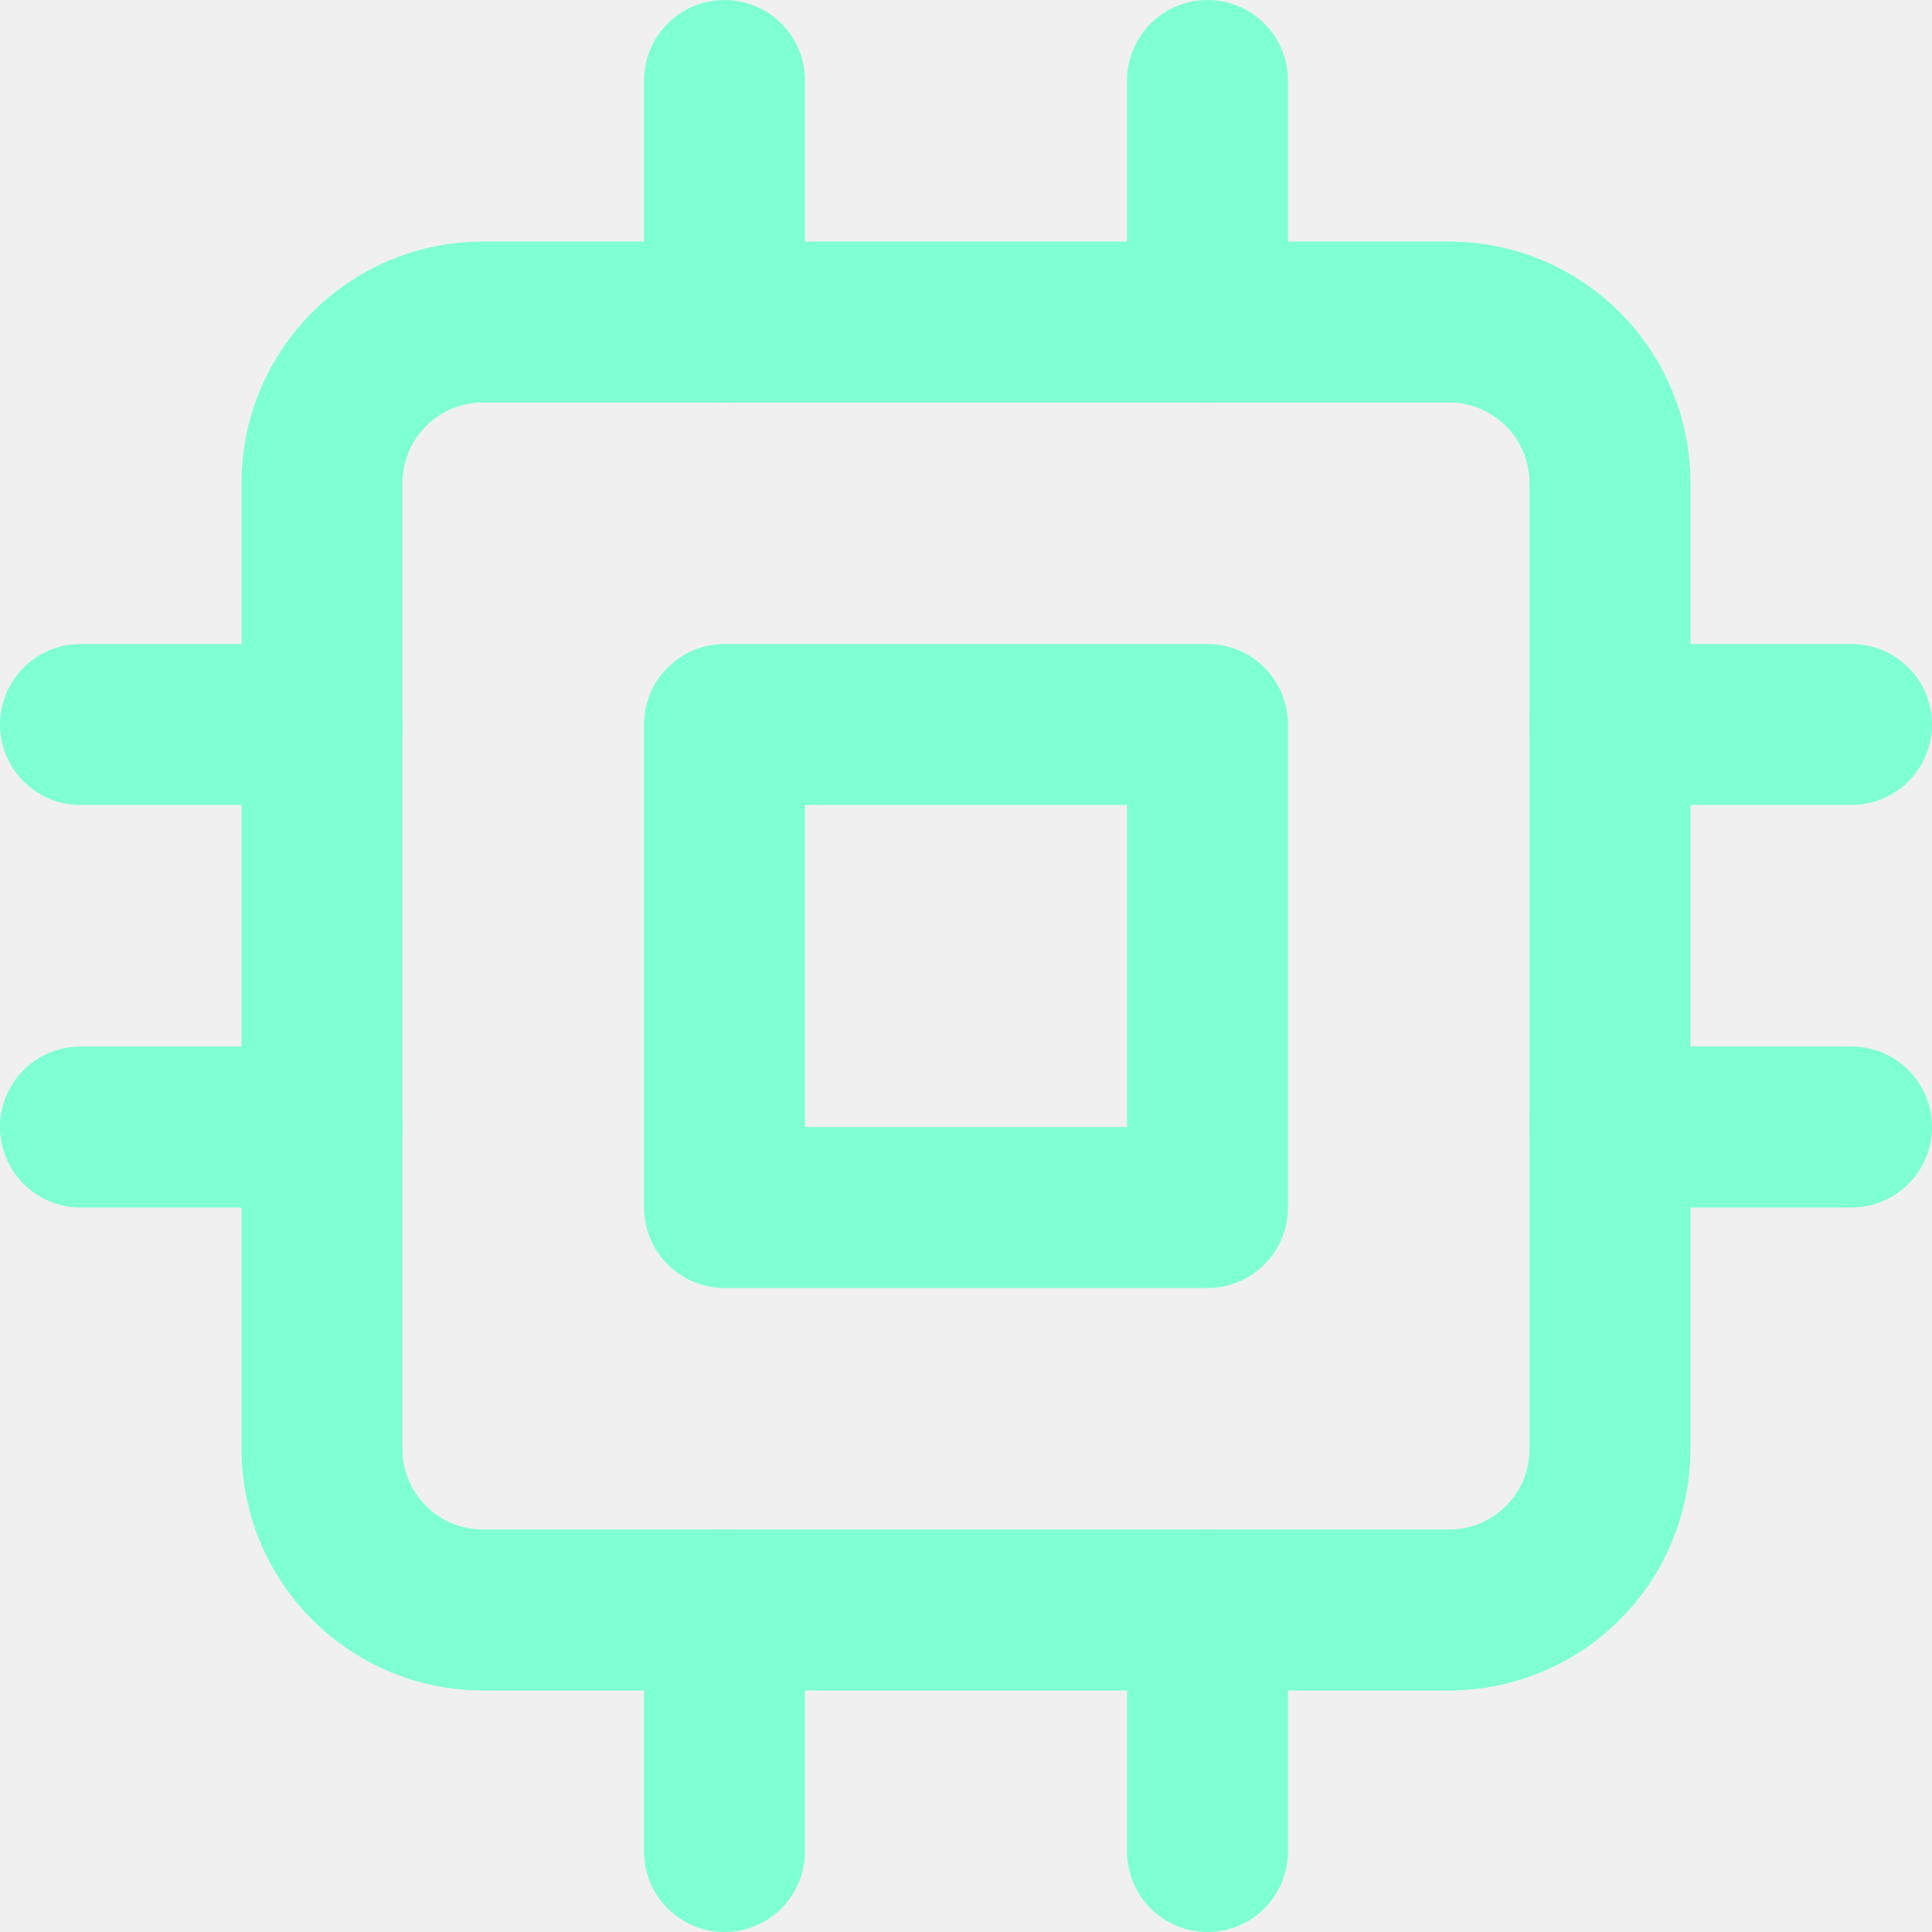
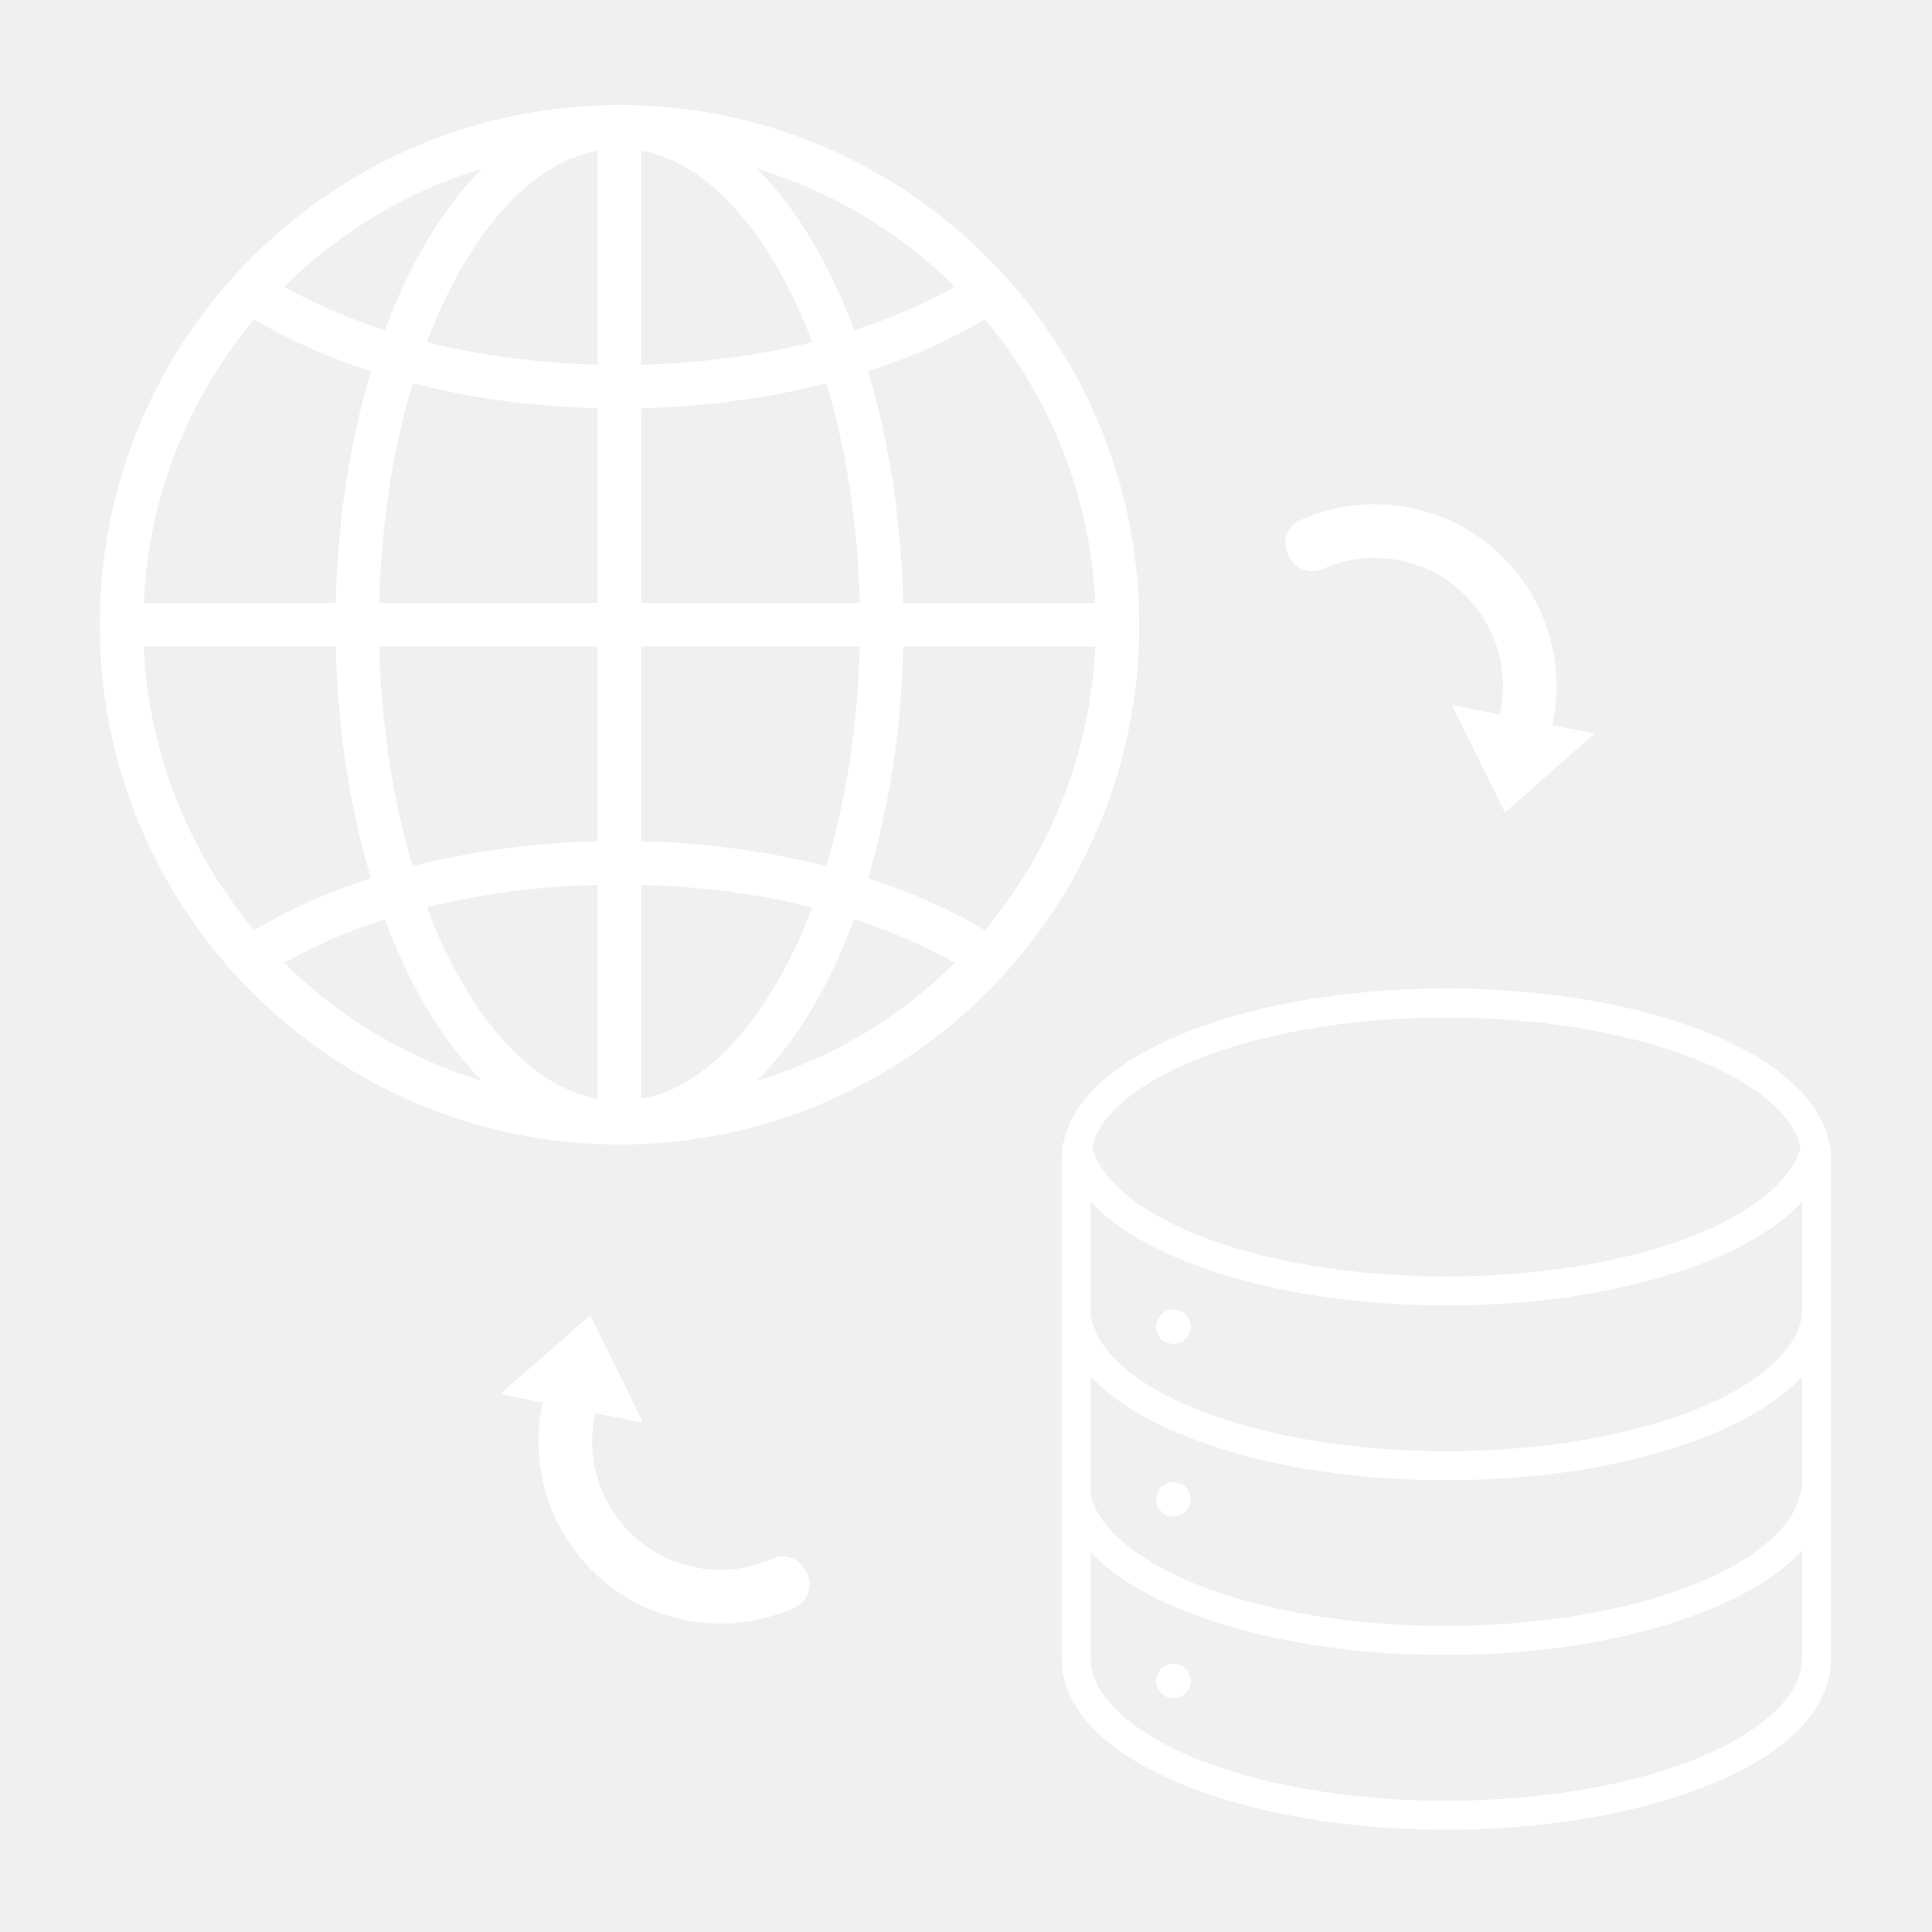
- <svg xmlns="http://www.w3.org/2000/svg" viewBox="0 0 24 24" fill="none" stroke="aquamarine" stroke-width="2" stroke-linecap="round" stroke-linejoin="round" class="feather feather-cpu">
-   <rect x="4" y="4" width="16" height="16" rx="2" ry="2" />
-   <rect x="9" y="9" width="6" height="6" />
-   <line x1="9" y1="1" x2="9" y2="4" />
-   <line x1="15" y1="1" x2="15" y2="4" />
-   <line x1="9" y1="20" x2="9" y2="23" />
-   <line x1="15" y1="20" x2="15" y2="23" />
-   <line x1="20" y1="9" x2="23" y2="9" />
-   <line x1="20" y1="14" x2="23" y2="14" />
-   <line x1="1" y1="9" x2="4" y2="9" />
-   <line x1="1" y1="14" x2="4" y2="14" />
+ <svg xmlns="http://www.w3.org/2000/svg" width="368" height="368" viewBox="0 0 368 368" fill="none">
+   <path fill-rule="evenodd" clip-rule="evenodd" d="M118 20C172.675 20 217 64.323 217 119C217 173.677 172.677 218 118 218C63.323 218 19 173.677 19 119C19 64.323 63.323 20 118 20ZM122.151 28.681V69.471C133.742 69.176 144.735 67.674 154.714 65.177C148.438 48.591 137.277 31.473 122.151 28.681ZM122.151 77.755V114.85H163.759C163.405 99.631 161.136 85.398 157.39 73.015C146.532 75.79 134.636 77.452 122.151 77.755ZM122.151 123.152V160.247C134.636 160.55 146.54 162.212 157.38 164.988C161.125 152.603 163.403 138.372 163.749 123.153L122.151 123.152ZM122.151 168.54V209.33C137.277 206.529 148.447 189.42 154.714 172.842C144.734 170.336 133.742 168.835 122.151 168.54ZM113.849 209.321V168.54C102.258 168.835 91.266 170.337 81.286 172.842C87.554 189.411 98.723 206.529 113.849 209.321ZM113.849 160.247V123.152H72.249C72.604 138.371 74.873 152.604 78.619 164.987C89.468 162.212 101.364 160.55 113.849 160.247ZM113.849 114.85V77.755C101.364 77.452 89.46 75.79 78.621 73.014C74.875 85.399 72.597 99.63 72.251 114.85L113.849 114.85ZM113.849 69.462V28.681C98.723 31.473 87.562 48.591 81.286 65.16C91.266 67.666 102.258 69.167 113.849 69.462ZM27.386 114.85H63.958C64.313 98.872 66.717 83.854 70.674 70.719C62.415 68.053 54.915 64.713 48.403 60.824C36.052 75.587 28.314 94.333 27.386 114.85ZM172.042 114.85H208.614C207.686 94.325 199.95 75.578 187.599 60.824C181.087 64.713 173.587 68.053 165.329 70.719C169.294 83.863 171.688 98.871 172.042 114.85ZM208.614 123.152H172.042C171.688 139.13 169.283 154.147 165.327 167.283C173.586 169.948 181.086 173.289 187.597 177.178C199.948 162.415 207.686 143.669 208.614 123.152ZM63.958 123.152H27.386C28.314 143.677 36.05 162.423 48.401 177.178C54.914 173.289 62.414 169.94 70.672 167.283C66.707 154.139 64.313 139.131 63.958 123.152ZM181.882 183.396C176.229 180.182 169.775 177.389 162.698 175.112C158.429 186.585 152.355 197.695 144.205 205.861C158.598 201.525 171.489 193.713 181.882 183.396ZM73.308 175.112C66.23 177.389 59.776 180.182 54.124 183.396C64.525 193.713 77.407 201.525 91.799 205.861C83.65 197.695 77.576 186.584 73.308 175.112ZM54.124 54.608C59.776 57.822 66.23 60.614 73.308 62.892C77.576 51.419 83.651 40.308 91.8 32.142C77.408 36.479 64.516 44.291 54.124 54.608ZM162.698 62.892C169.775 60.614 176.229 57.822 181.882 54.608C171.48 44.29 158.598 36.478 144.206 32.143C152.355 40.309 158.429 51.419 162.698 62.892Z" fill="white" />
+   <path fill-rule="evenodd" clip-rule="evenodd" d="M275.508 188.287C255.662 188.287 237.724 191.63 224.511 197.217C217.905 200.01 212.465 203.363 208.55 207.29C204.634 211.217 202.219 215.871 202.219 220.876V315.945C202.219 317.721 202.532 319.449 203.099 321.119C203.13 321.211 203.154 321.303 203.186 321.394C203.187 321.398 203.19 321.401 203.191 321.405C206.012 329.456 214.721 335.772 226.494 340.392C227.492 340.783 228.522 341.158 229.567 341.525C229.606 341.538 229.642 341.554 229.681 341.567C231.434 342.179 233.252 342.75 235.131 343.289C235.253 343.324 235.376 343.362 235.498 343.397C236.338 343.634 237.19 343.865 238.053 344.087C238.166 344.116 238.28 344.145 238.394 344.174C239.285 344.401 240.19 344.621 241.105 344.832C241.183 344.85 241.26 344.869 241.337 344.886C243.346 345.345 245.409 345.762 247.522 346.138C247.574 346.147 247.627 346.156 247.679 346.165C248.535 346.317 249.4 346.46 250.272 346.597C250.563 346.643 250.854 346.688 251.147 346.732C251.906 346.847 252.672 346.957 253.442 347.061C253.779 347.107 254.114 347.152 254.453 347.196C255.277 347.302 256.111 347.399 256.948 347.493C257.231 347.524 257.512 347.554 257.796 347.584C258.439 347.652 259.086 347.718 259.735 347.779C260.339 347.835 260.941 347.89 261.55 347.941C261.923 347.971 262.3 347.999 262.674 348.027C263.394 348.082 264.112 348.138 264.84 348.184C265.669 348.235 266.508 348.274 267.346 348.313C267.649 348.328 267.949 348.349 268.254 348.362C270.641 348.462 273.057 348.513 275.508 348.513C279.135 348.513 282.695 348.4 286.176 348.184C287.885 348.078 289.57 347.936 291.238 347.78C291.915 347.716 292.593 347.657 293.263 347.585C293.495 347.56 293.724 347.53 293.955 347.504C294.857 347.404 295.756 347.3 296.645 347.186C296.894 347.153 297.142 347.122 297.39 347.089C298.242 346.974 299.09 346.854 299.929 346.727C300.169 346.691 300.408 346.652 300.647 346.614C301.604 346.464 302.551 346.306 303.488 346.139C303.485 346.14 303.492 346.138 303.488 346.139C311.256 344.757 318.366 342.81 324.527 340.393C337.524 335.293 346.787 328.125 348.516 318.838C348.694 317.888 348.781 316.925 348.781 315.946V220.876C348.781 219.958 348.7 219.049 348.543 218.157C348.524 217.999 348.492 217.844 348.446 217.693C347.663 213.899 345.522 210.371 342.45 207.29C338.535 203.363 333.095 200.01 326.488 197.217C313.276 191.63 295.355 188.287 275.508 188.287ZM275.508 193.812C294.726 193.812 312.044 197.124 324.322 202.315C330.462 204.911 335.332 207.974 338.534 211.186C340.952 213.611 342.406 216.04 342.974 218.486C341.526 224.437 334.3 230.768 322.507 235.395C310.364 240.16 293.789 243.143 275.508 243.143C257.227 243.143 240.657 240.16 228.514 235.395C216.689 230.756 209.457 224.403 208.037 218.437C208.613 216.01 210.066 213.593 212.466 211.186C215.668 207.974 220.538 204.911 226.677 202.315C238.956 197.124 256.29 193.812 275.508 193.812ZM207.75 228.883C212.037 233.541 218.57 237.423 226.494 240.532C239.491 245.631 256.63 248.647 275.508 248.647C294.386 248.647 311.531 245.631 324.528 240.532C332.437 237.428 338.963 233.557 343.25 228.91V250.794C343.182 250.944 343.128 251.099 343.088 251.258C341.951 257.362 334.651 263.91 322.508 268.675C310.364 273.439 293.789 276.423 275.508 276.423C257.227 276.423 240.657 273.439 228.514 268.675C216.371 263.91 209.07 257.362 207.934 251.258C207.891 251.076 207.829 250.899 207.75 250.729L207.75 228.883ZM223.496 249.424C222.627 249.427 221.795 249.773 221.181 250.386C220.566 250.998 220.22 251.828 220.217 252.693C220.214 253.563 220.558 254.398 221.173 255.015C221.788 255.632 222.623 255.981 223.496 255.985C223.93 255.986 224.361 255.902 224.762 255.737C225.164 255.573 225.529 255.33 225.836 255.024C226.144 254.718 226.387 254.355 226.553 253.955C226.718 253.555 226.803 253.126 226.802 252.693C226.8 252.262 226.714 251.836 226.547 251.438C226.38 251.041 226.136 250.68 225.829 250.376C225.522 250.072 225.158 249.832 224.757 249.669C224.357 249.505 223.929 249.422 223.496 249.424ZM207.75 262.162C212.037 266.821 218.57 270.702 226.494 273.811C239.491 278.911 256.63 281.948 275.508 281.948C294.386 281.948 311.531 278.911 324.528 273.811C332.437 270.708 338.963 266.837 343.25 262.189V283.631C343.074 283.909 342.95 284.216 342.882 284.538C341.746 290.641 334.467 297.19 322.324 301.954C310.181 306.719 293.605 309.702 275.324 309.702C257.524 309.702 241.342 306.871 229.292 302.321C217.242 297.772 209.652 291.439 207.977 285.498C207.917 285.329 207.841 285.167 207.75 285.012V262.162ZM223.496 282.309C222.627 282.313 221.795 282.659 221.181 283.271C220.566 283.884 220.22 284.713 220.217 285.579C220.214 286.448 220.558 287.283 221.173 287.901C221.788 288.518 222.623 288.866 223.496 288.87C223.93 288.872 224.361 288.788 224.762 288.623C225.164 288.458 225.529 288.216 225.836 287.91C226.144 287.604 226.387 287.241 226.553 286.841C226.718 286.44 226.803 286.012 226.802 285.579C226.8 285.148 226.714 284.721 226.547 284.324C226.38 283.926 226.136 283.565 225.829 283.262C225.522 282.958 225.158 282.718 224.757 282.554C224.357 282.391 223.929 282.308 223.496 282.309ZM343.25 295.285V315.945C343.25 316.875 343.123 317.8 342.872 318.724C341.711 322.824 337.832 327.08 331.631 330.82C331.549 330.868 331.47 330.917 331.388 330.966C331.074 331.152 330.756 331.338 330.432 331.522C328.57 332.565 326.531 333.566 324.322 334.5C319.718 336.447 314.406 338.132 308.55 339.475C308.462 339.494 308.373 339.514 308.285 339.534C307.394 339.736 306.495 339.931 305.579 340.117C305.532 340.126 305.485 340.135 305.438 340.144C304.478 340.338 303.507 340.524 302.521 340.7C302.484 340.707 302.446 340.714 302.408 340.722C301.411 340.899 300.399 341.065 299.378 341.223C299.313 341.233 299.248 341.24 299.183 341.251C298.35 341.378 297.509 341.498 296.661 341.612C296.407 341.647 296.154 341.682 295.899 341.714C294.986 341.833 294.063 341.941 293.134 342.044C293.022 342.056 292.911 342.07 292.799 342.081C291.839 342.186 290.869 342.28 289.893 342.367C289.726 342.382 289.562 342.402 289.396 342.416C288.573 342.487 287.739 342.547 286.905 342.605C286.563 342.629 286.224 342.653 285.879 342.675C285.043 342.728 284.198 342.775 283.351 342.815C283.107 342.827 282.867 342.842 282.622 342.853C280.285 342.953 277.91 343.004 275.508 343.004C273.132 343.004 270.788 342.952 268.475 342.853C268.45 342.852 268.425 342.854 268.4 342.853C267.298 342.806 266.206 342.744 265.121 342.675C264.811 342.655 264.506 342.631 264.197 342.61C259.966 342.317 255.865 341.865 251.941 341.267C251.664 341.225 251.39 341.181 251.114 341.137C250.321 341.011 249.532 340.881 248.754 340.743C248.561 340.709 248.368 340.675 248.176 340.641C247.34 340.49 246.515 340.331 245.697 340.166C245.489 340.124 245.282 340.085 245.075 340.042C244.344 339.891 243.62 339.734 242.904 339.573C242.624 339.51 242.344 339.448 242.067 339.384C236.362 338.055 231.179 336.403 226.677 334.5C225.992 334.21 225.327 333.917 224.673 333.615C224.512 333.54 224.347 333.464 224.187 333.389C223.703 333.16 223.233 332.922 222.767 332.687C214.078 328.277 208.877 322.886 207.934 317.817H207.923C207.81 317.194 207.75 316.571 207.75 315.945V295.668C212.219 300.44 219.036 304.369 227.331 307.501C240.196 312.358 256.942 315.227 275.324 315.227C294.203 315.227 311.347 312.19 324.344 307.091C332.367 303.943 338.966 300.016 343.25 295.285ZM223.496 316.905C222.627 316.909 221.795 317.255 221.181 317.867C220.566 318.48 220.22 319.309 220.217 320.175C220.214 321.044 220.558 321.879 221.173 322.496C221.788 323.114 222.623 323.462 223.496 323.466C223.93 323.468 224.361 323.384 224.762 323.219C225.164 323.054 225.529 322.812 225.836 322.506C226.144 322.2 226.387 321.837 226.553 321.437C226.718 321.036 226.803 320.608 226.802 320.175C226.8 319.744 226.714 319.317 226.547 318.92C226.38 318.522 226.136 318.161 225.829 317.858C225.522 317.554 225.158 317.314 224.757 317.15C224.357 316.987 223.929 316.904 223.496 316.905Z" fill="white" />
+   <path fill-rule="evenodd" clip-rule="evenodd" d="M290.637 111.443C296.059 119.558 297.608 129.126 295.714 137.959C295.705 138.005 295.712 138.046 295.738 138.085C295.764 138.123 295.801 138.149 295.848 138.158L303.403 139.673C303.467 139.686 303.516 139.729 303.534 139.794C303.552 139.858 303.533 139.921 303.482 139.965L286.803 154.608C286.762 154.645 286.714 154.657 286.662 154.646C286.609 154.636 286.567 154.603 286.546 154.556L276.695 134.597C276.666 134.539 276.671 134.47 276.712 134.418C276.752 134.365 276.814 134.344 276.878 134.357L285.495 136.085C285.582 136.103 285.672 136.048 285.693 135.958C287.083 129.692 286.006 122.885 282.152 117.118C275.446 107.083 262.602 103.61 251.98 108.376C249.791 109.357 247.263 108.629 245.926 106.628L245.659 106.229C243.976 103.709 244.937 100.325 247.688 99.08C262.797 92.242 281.094 97.163 290.637 111.443ZM108.417 293.838C117.963 308.123 136.26 313.043 151.366 306.207C154.117 304.956 155.078 301.572 153.395 299.053L153.128 298.653C151.794 296.656 149.263 295.924 147.078 296.903C136.452 301.672 123.613 298.199 116.906 288.161C113.052 282.394 111.978 275.585 113.365 269.321C113.386 269.231 113.473 269.173 113.563 269.194L122.18 270.922C122.244 270.934 122.305 270.913 122.346 270.861C122.387 270.808 122.394 270.743 122.363 270.682L112.509 250.719C112.486 250.669 112.446 250.64 112.394 250.629C112.341 250.618 112.29 250.632 112.253 250.667L95.573 265.31C95.526 265.352 95.504 265.417 95.521 265.482C95.539 265.546 95.588 265.589 95.652 265.602L103.207 267.117C103.254 267.126 103.289 267.148 103.317 267.191C103.343 267.229 103.352 267.273 103.341 267.317C101.447 276.149 102.992 285.72 108.417 293.838Z" fill="white" />
</svg>
